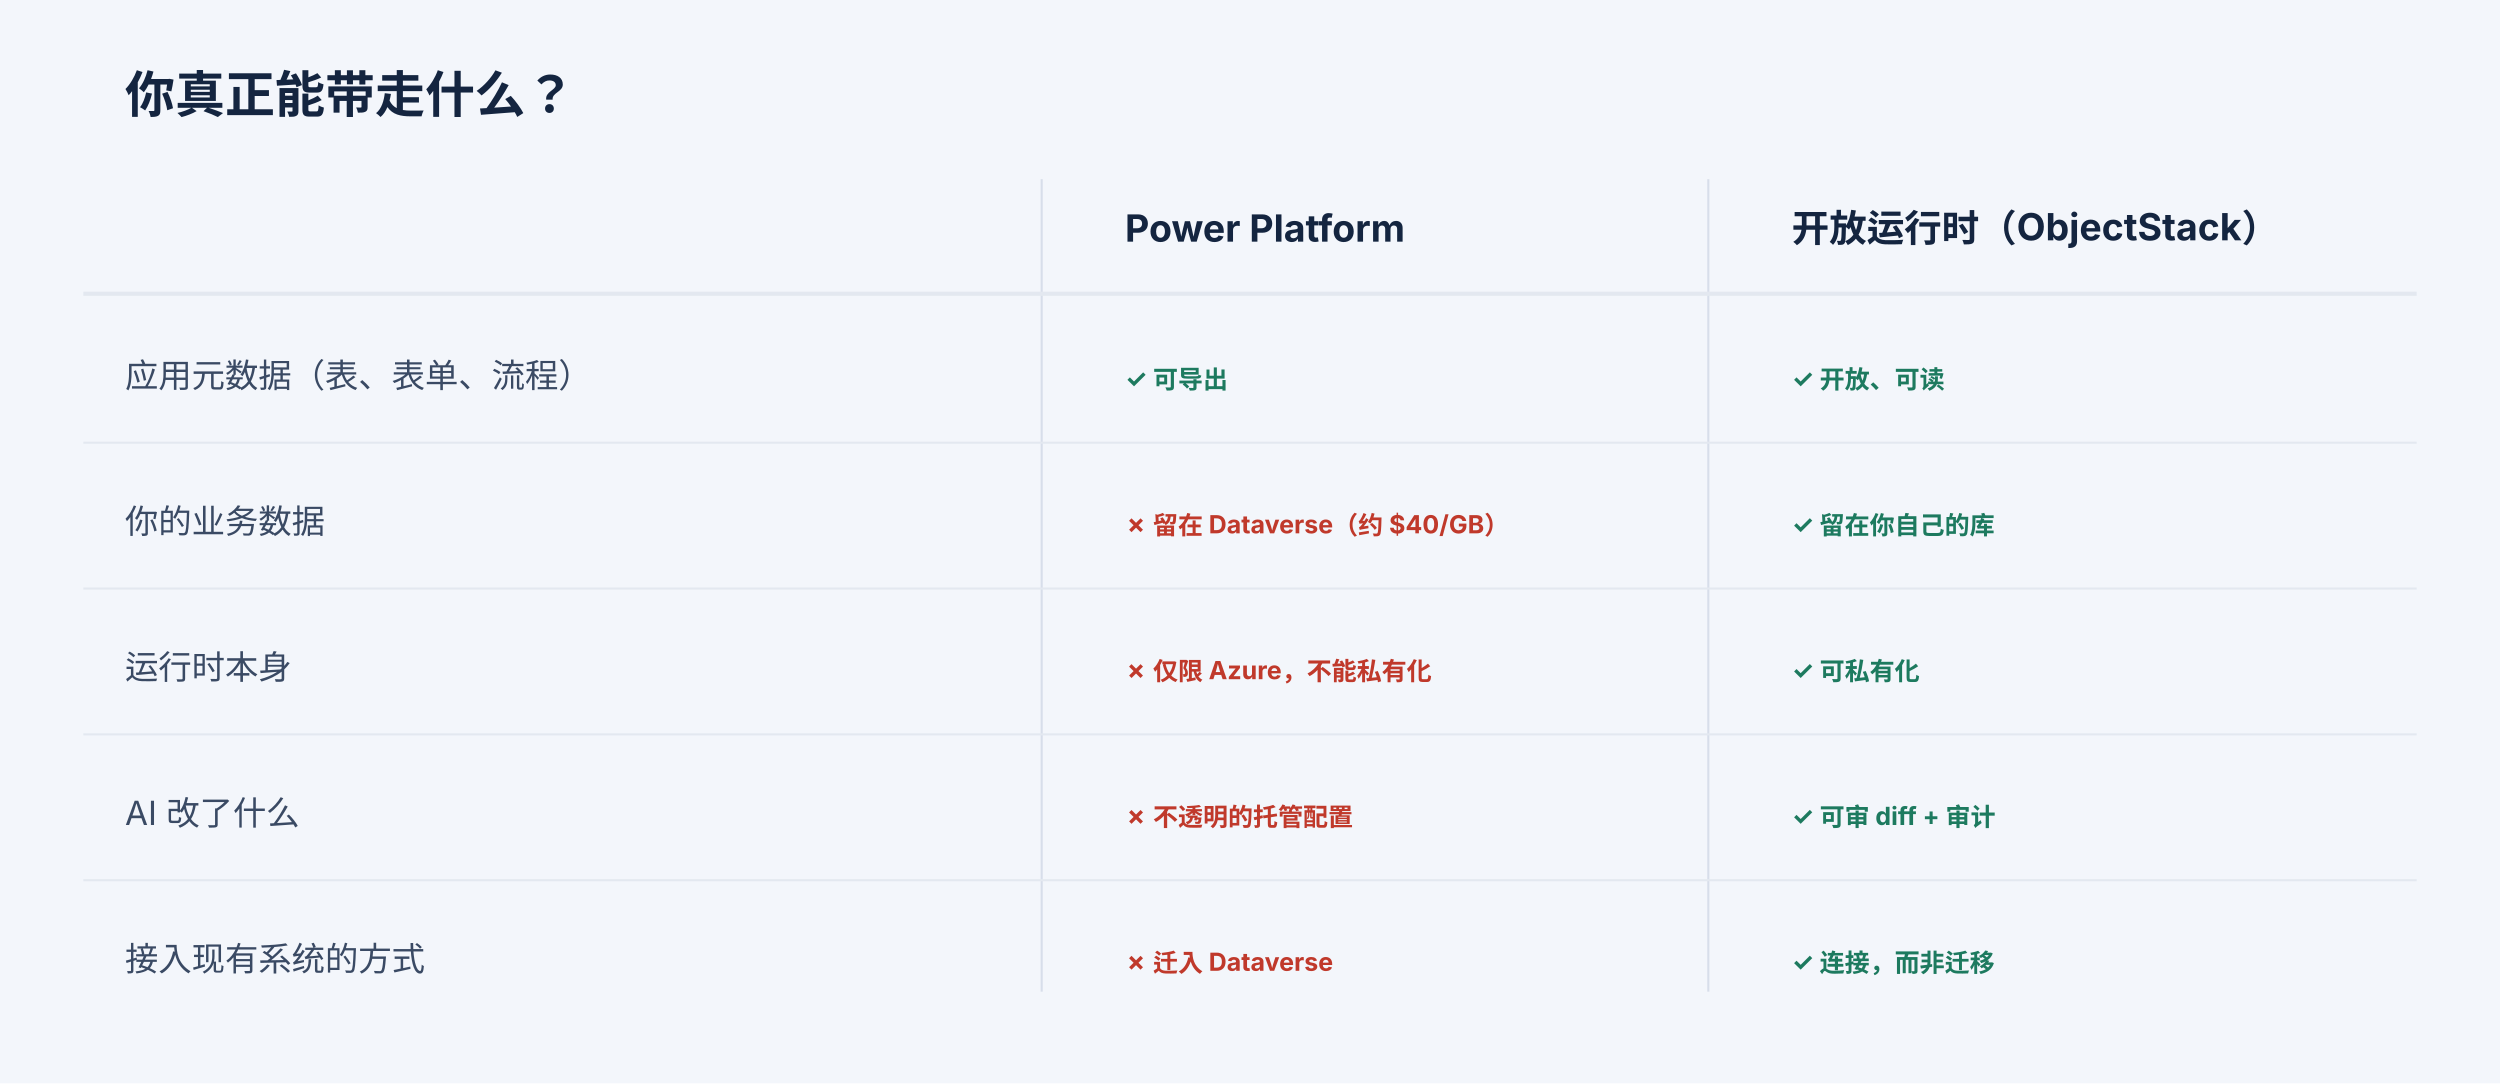
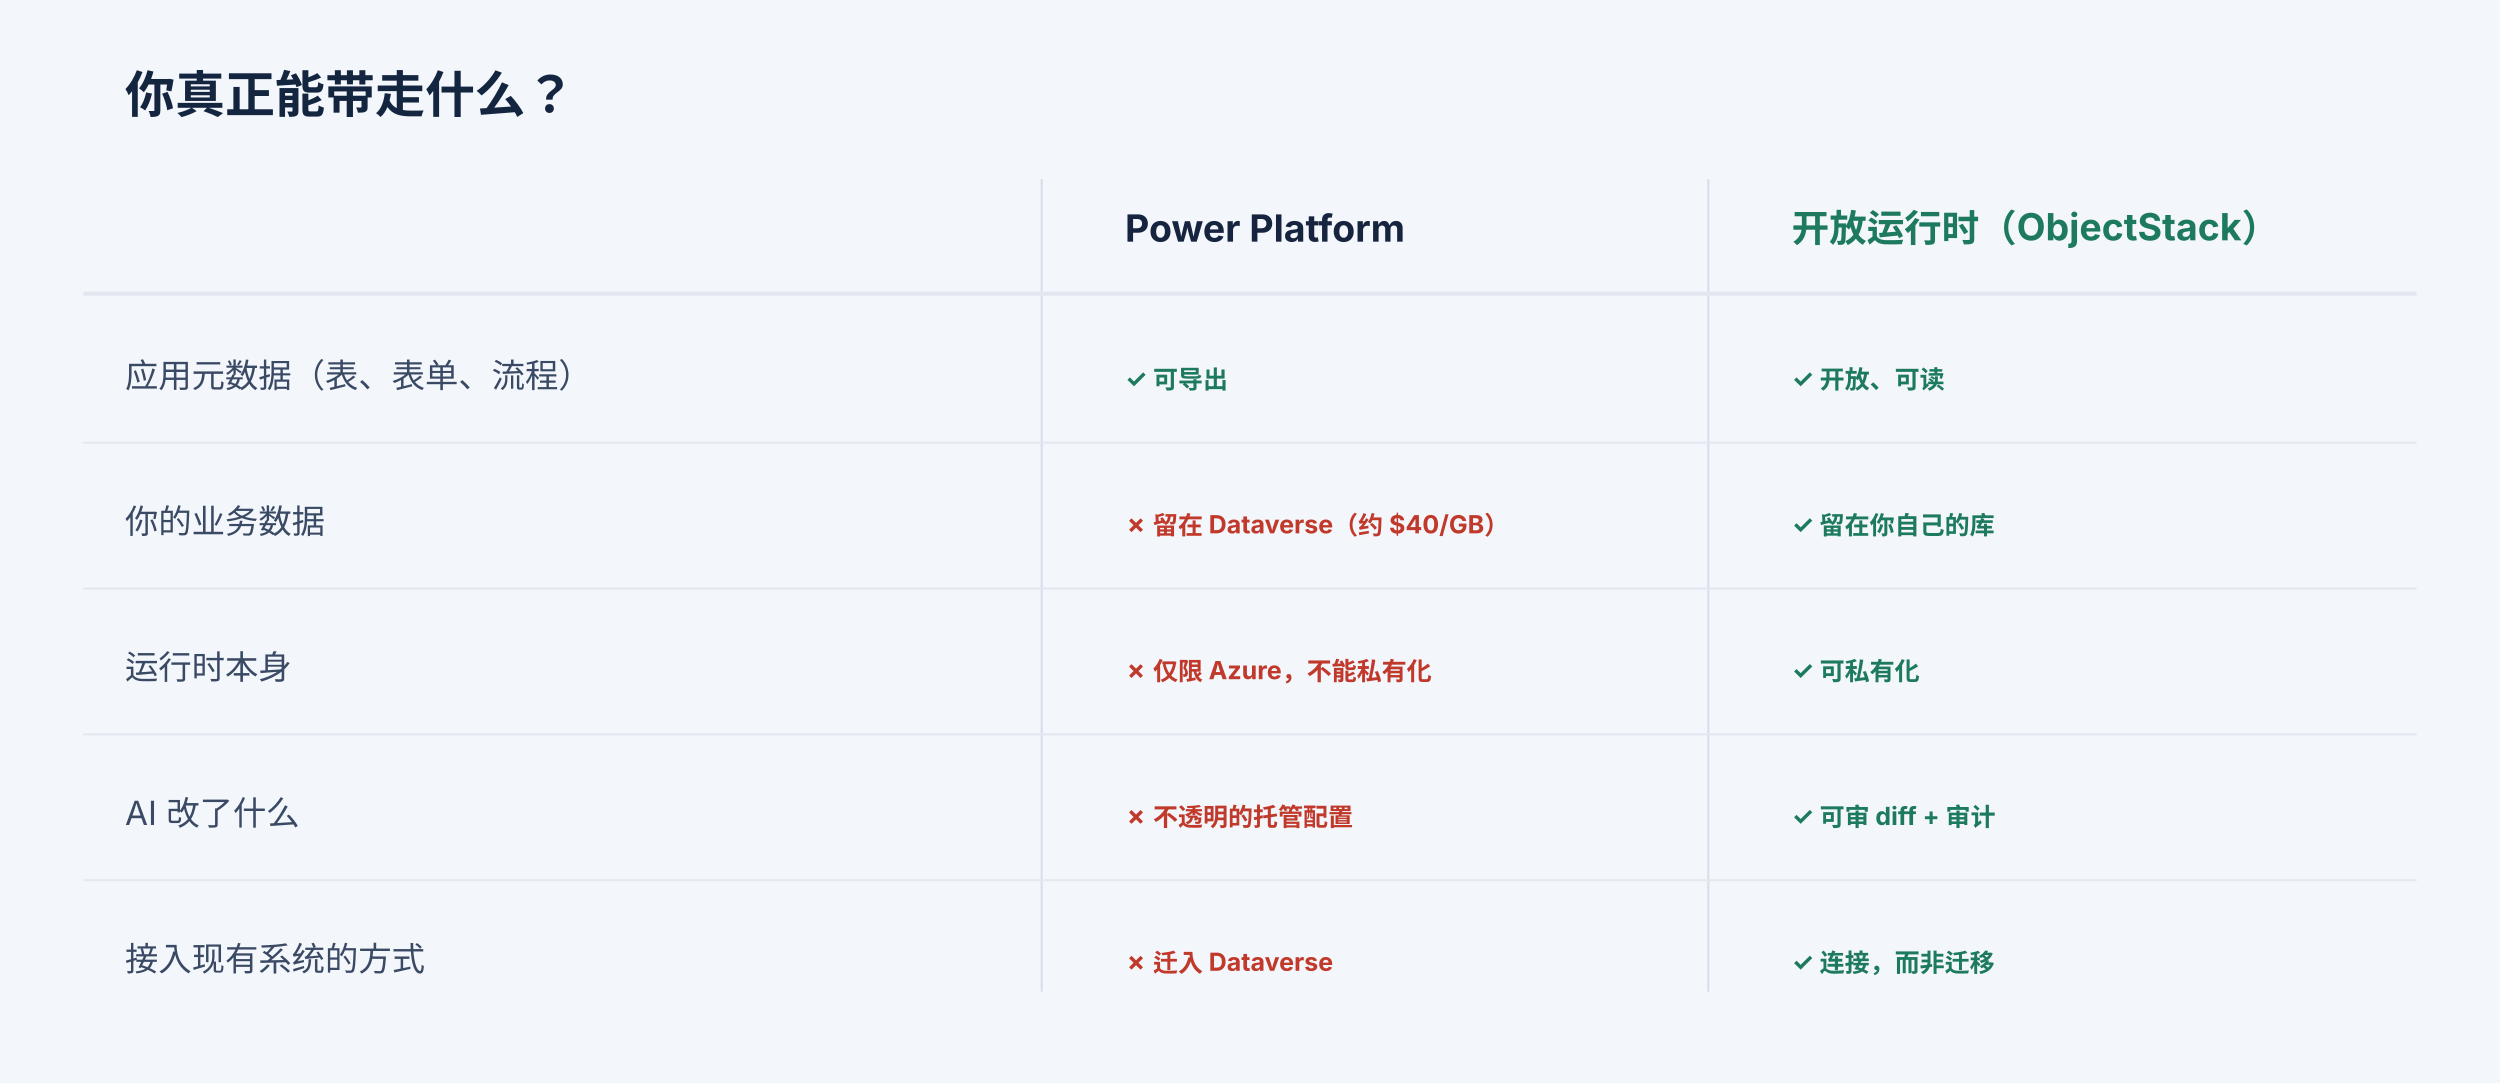
<svg xmlns="http://www.w3.org/2000/svg" viewBox="0 0 1200 520" role="img" aria-label="你真正能带走什么：Power Platform 对比开放运行时">
  <defs>
    <style>
      text{font-family:-apple-system,BlinkMacSystemFont,"Segoe UI","PingFang SC","Microsoft YaHei",sans-serif;fill:#142540}.h{font-size:24px;font-weight:760}.col{font-size:18px;font-weight:740}.row{font-size:16px;fill:#3a4a64}.ok{fill:#1d7a5f;font-weight:700}.no{fill:#c0392b;font-weight:700}
    </style>
  </defs>
  <rect width="1200" height="520" fill="#f3f6fb" />
  <text x="60" y="54" class="h">你真正能带走什么？</text>
  <line x1="500" y1="86" x2="500" y2="476" stroke="#d7deea" />
  <line x1="820" y1="86" x2="820" y2="476" stroke="#d7deea" />
-   <text x="540" y="116" class="col" fill="#16243f">Power Platform</text>
-   <text x="860" y="116" class="col" fill="#1d7a5f">开放运行时（ObjectStack）</text>
+   <text x="540" y="116" class="col" style="fill:#16243f">Power Platform</text>
+   <text x="860" y="116" class="col" style="fill:#1d7a5f">开放运行时（ObjectStack）</text>
  <g>
    <rect x="40" y="140" width="1120" height="2" fill="#e3e8f0" />
    <text x="60" y="186" class="row">应用元数据（表、表单、流程）</text>
    <text x="540" y="186" class="ok">✓ 可导出</text>
    <text x="860" y="186" class="ok">✓ 开放、可读</text>
    <rect x="40" y="212" width="1120" height="1" fill="#e3e8f0" />
    <text x="60" y="256" class="row">你的业务数据</text>
    <text x="540" y="256" class="no">✗ 留在 Dataverse（约 $40/GB）</text>
    <text x="860" y="256" class="ok">✓ 留在你自己的库</text>
    <rect x="40" y="282" width="1120" height="1" fill="#e3e8f0" />
    <text x="60" y="326" class="row">运行时本身</text>
    <text x="540" y="326" class="no">✗ 仅限 Azure，不能私有化</text>
    <text x="860" y="326" class="ok">✓ 可私有化</text>
    <rect x="40" y="352" width="1120" height="1" fill="#e3e8f0" />
    <text x="60" y="396" class="row">AI 改了什么</text>
    <text x="540" y="396" class="no">✗ 不透明的托管配置</text>
    <text x="860" y="396" class="ok">✓ 可审 diff + 审计</text>
    <rect x="40" y="422" width="1120" height="1" fill="#e3e8f0" />
    <text x="60" y="466" class="row">接入现有系统的方式</text>
    <text x="540" y="466" class="no">✗ 迁入 Dataverse</text>
    <text x="860" y="466" class="ok">✓ 连接，而非迁移</text>
  </g>
</svg>
